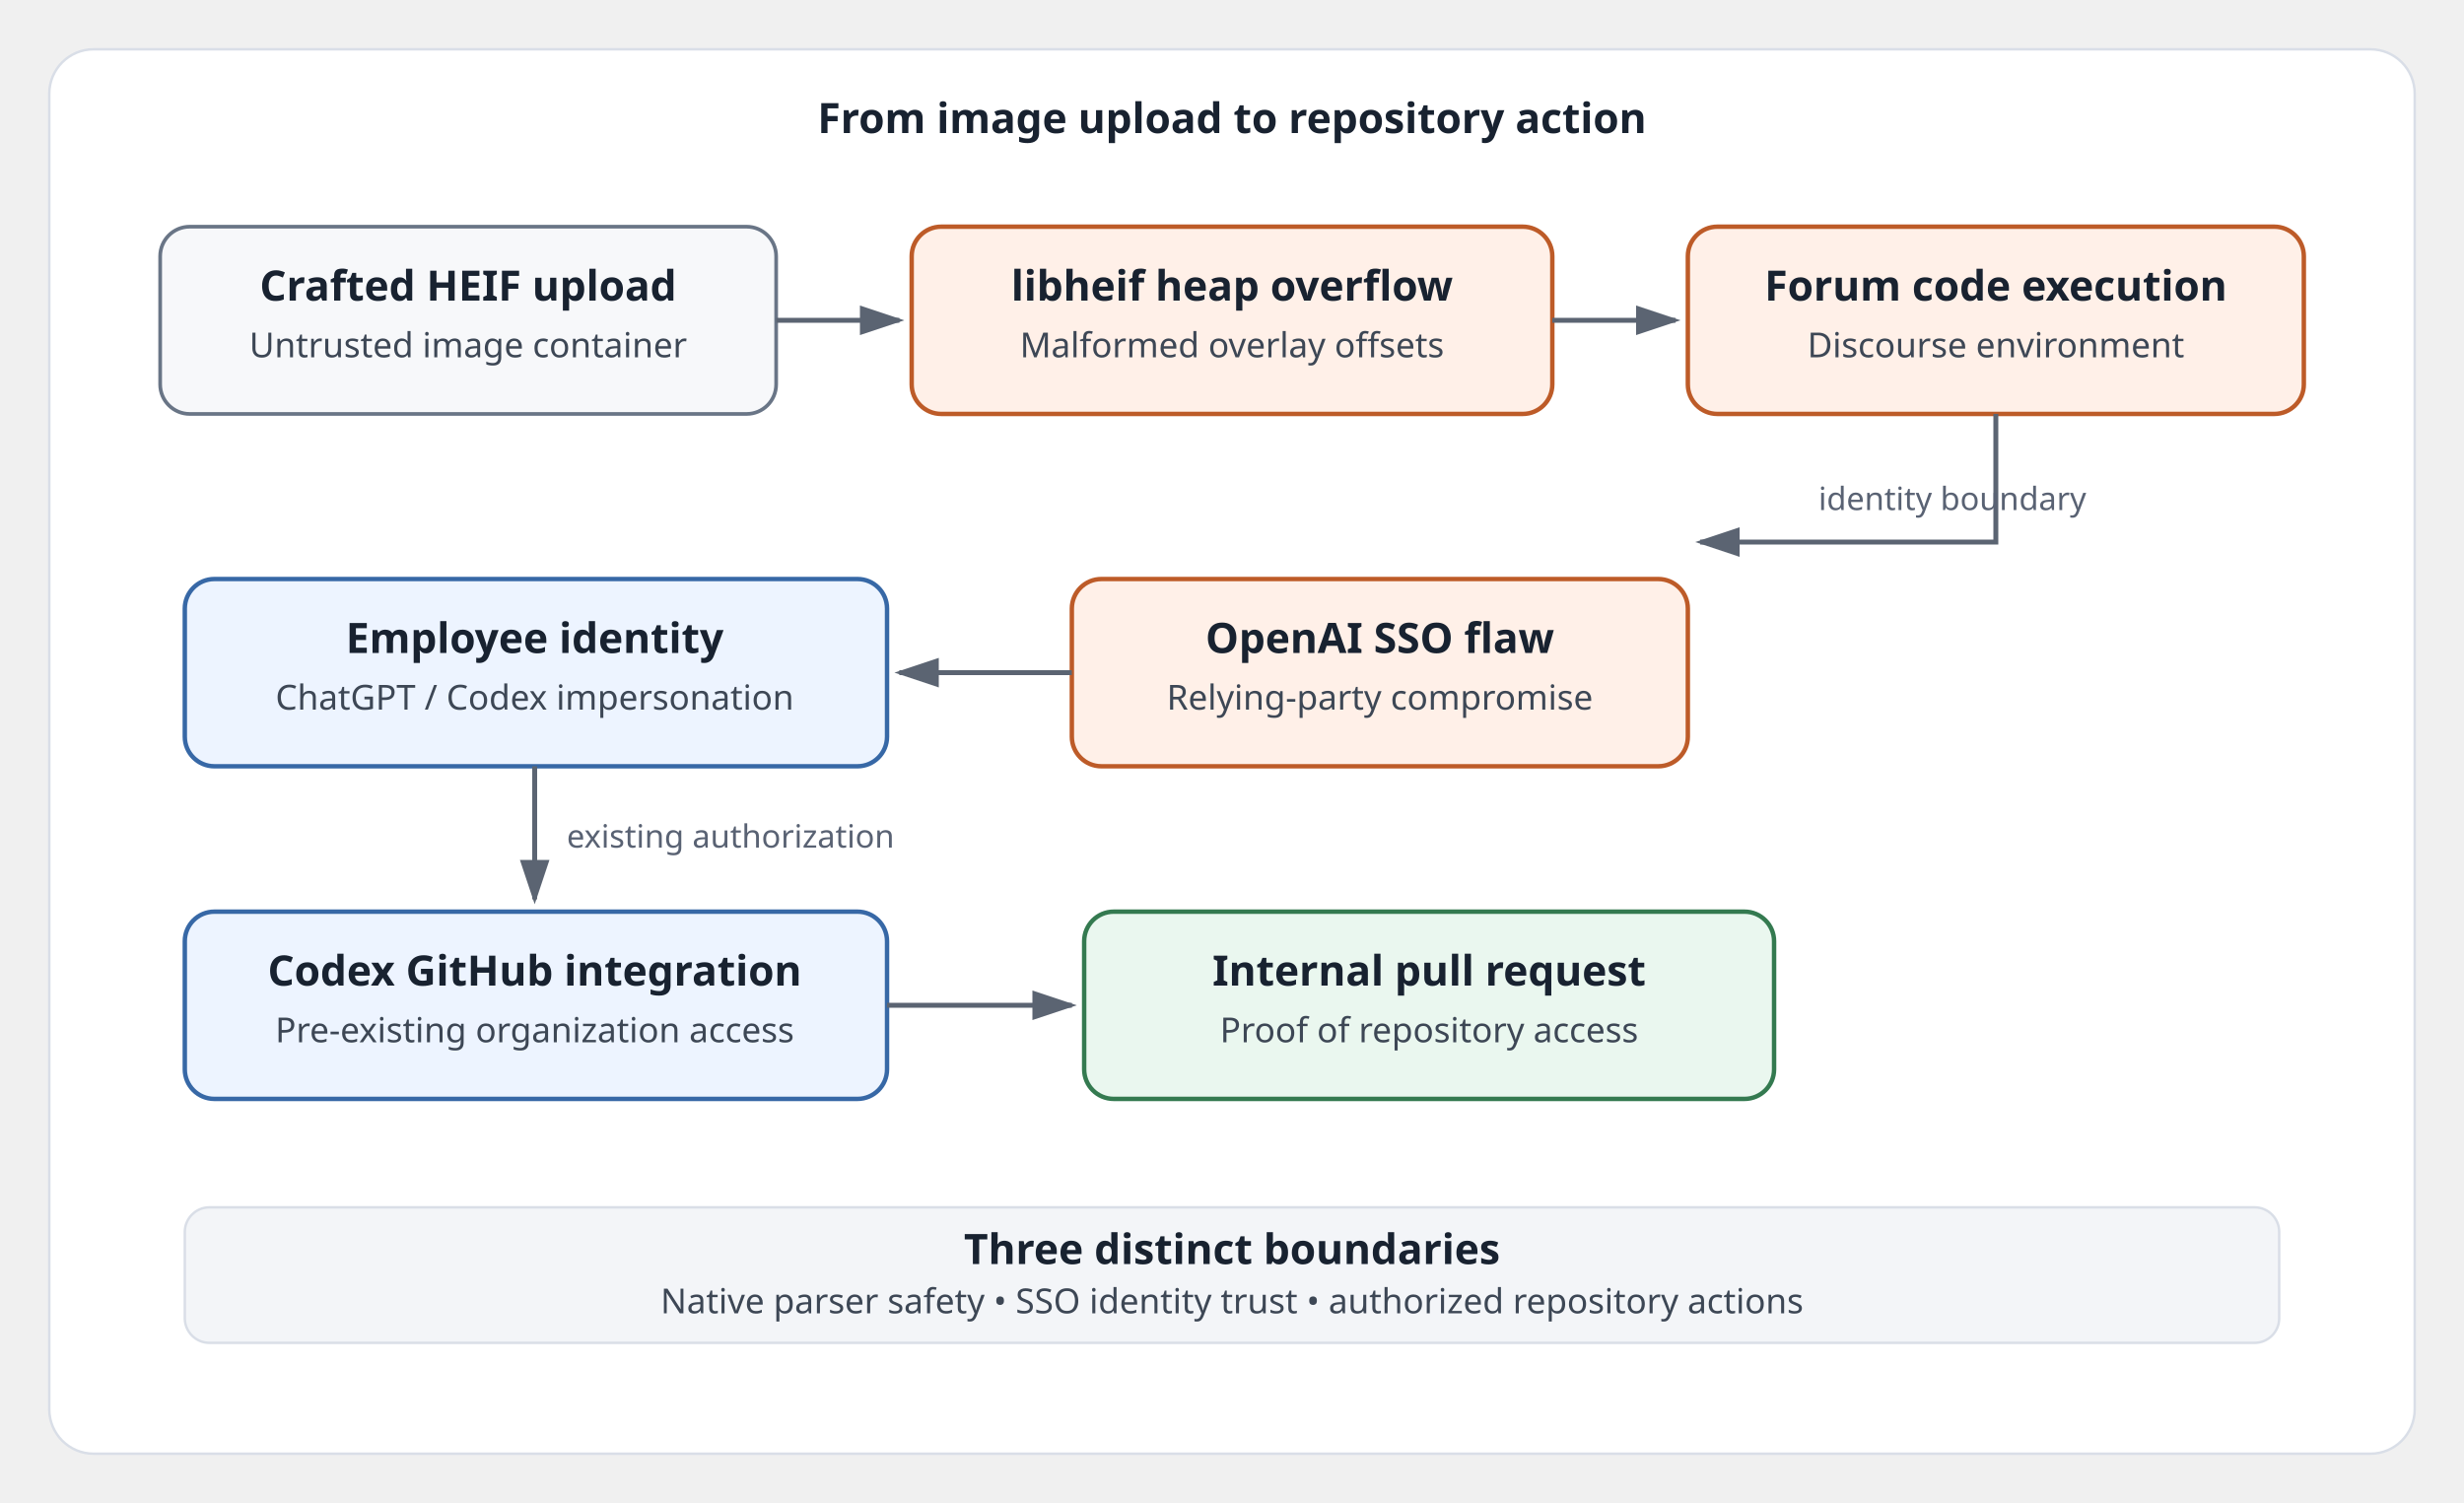
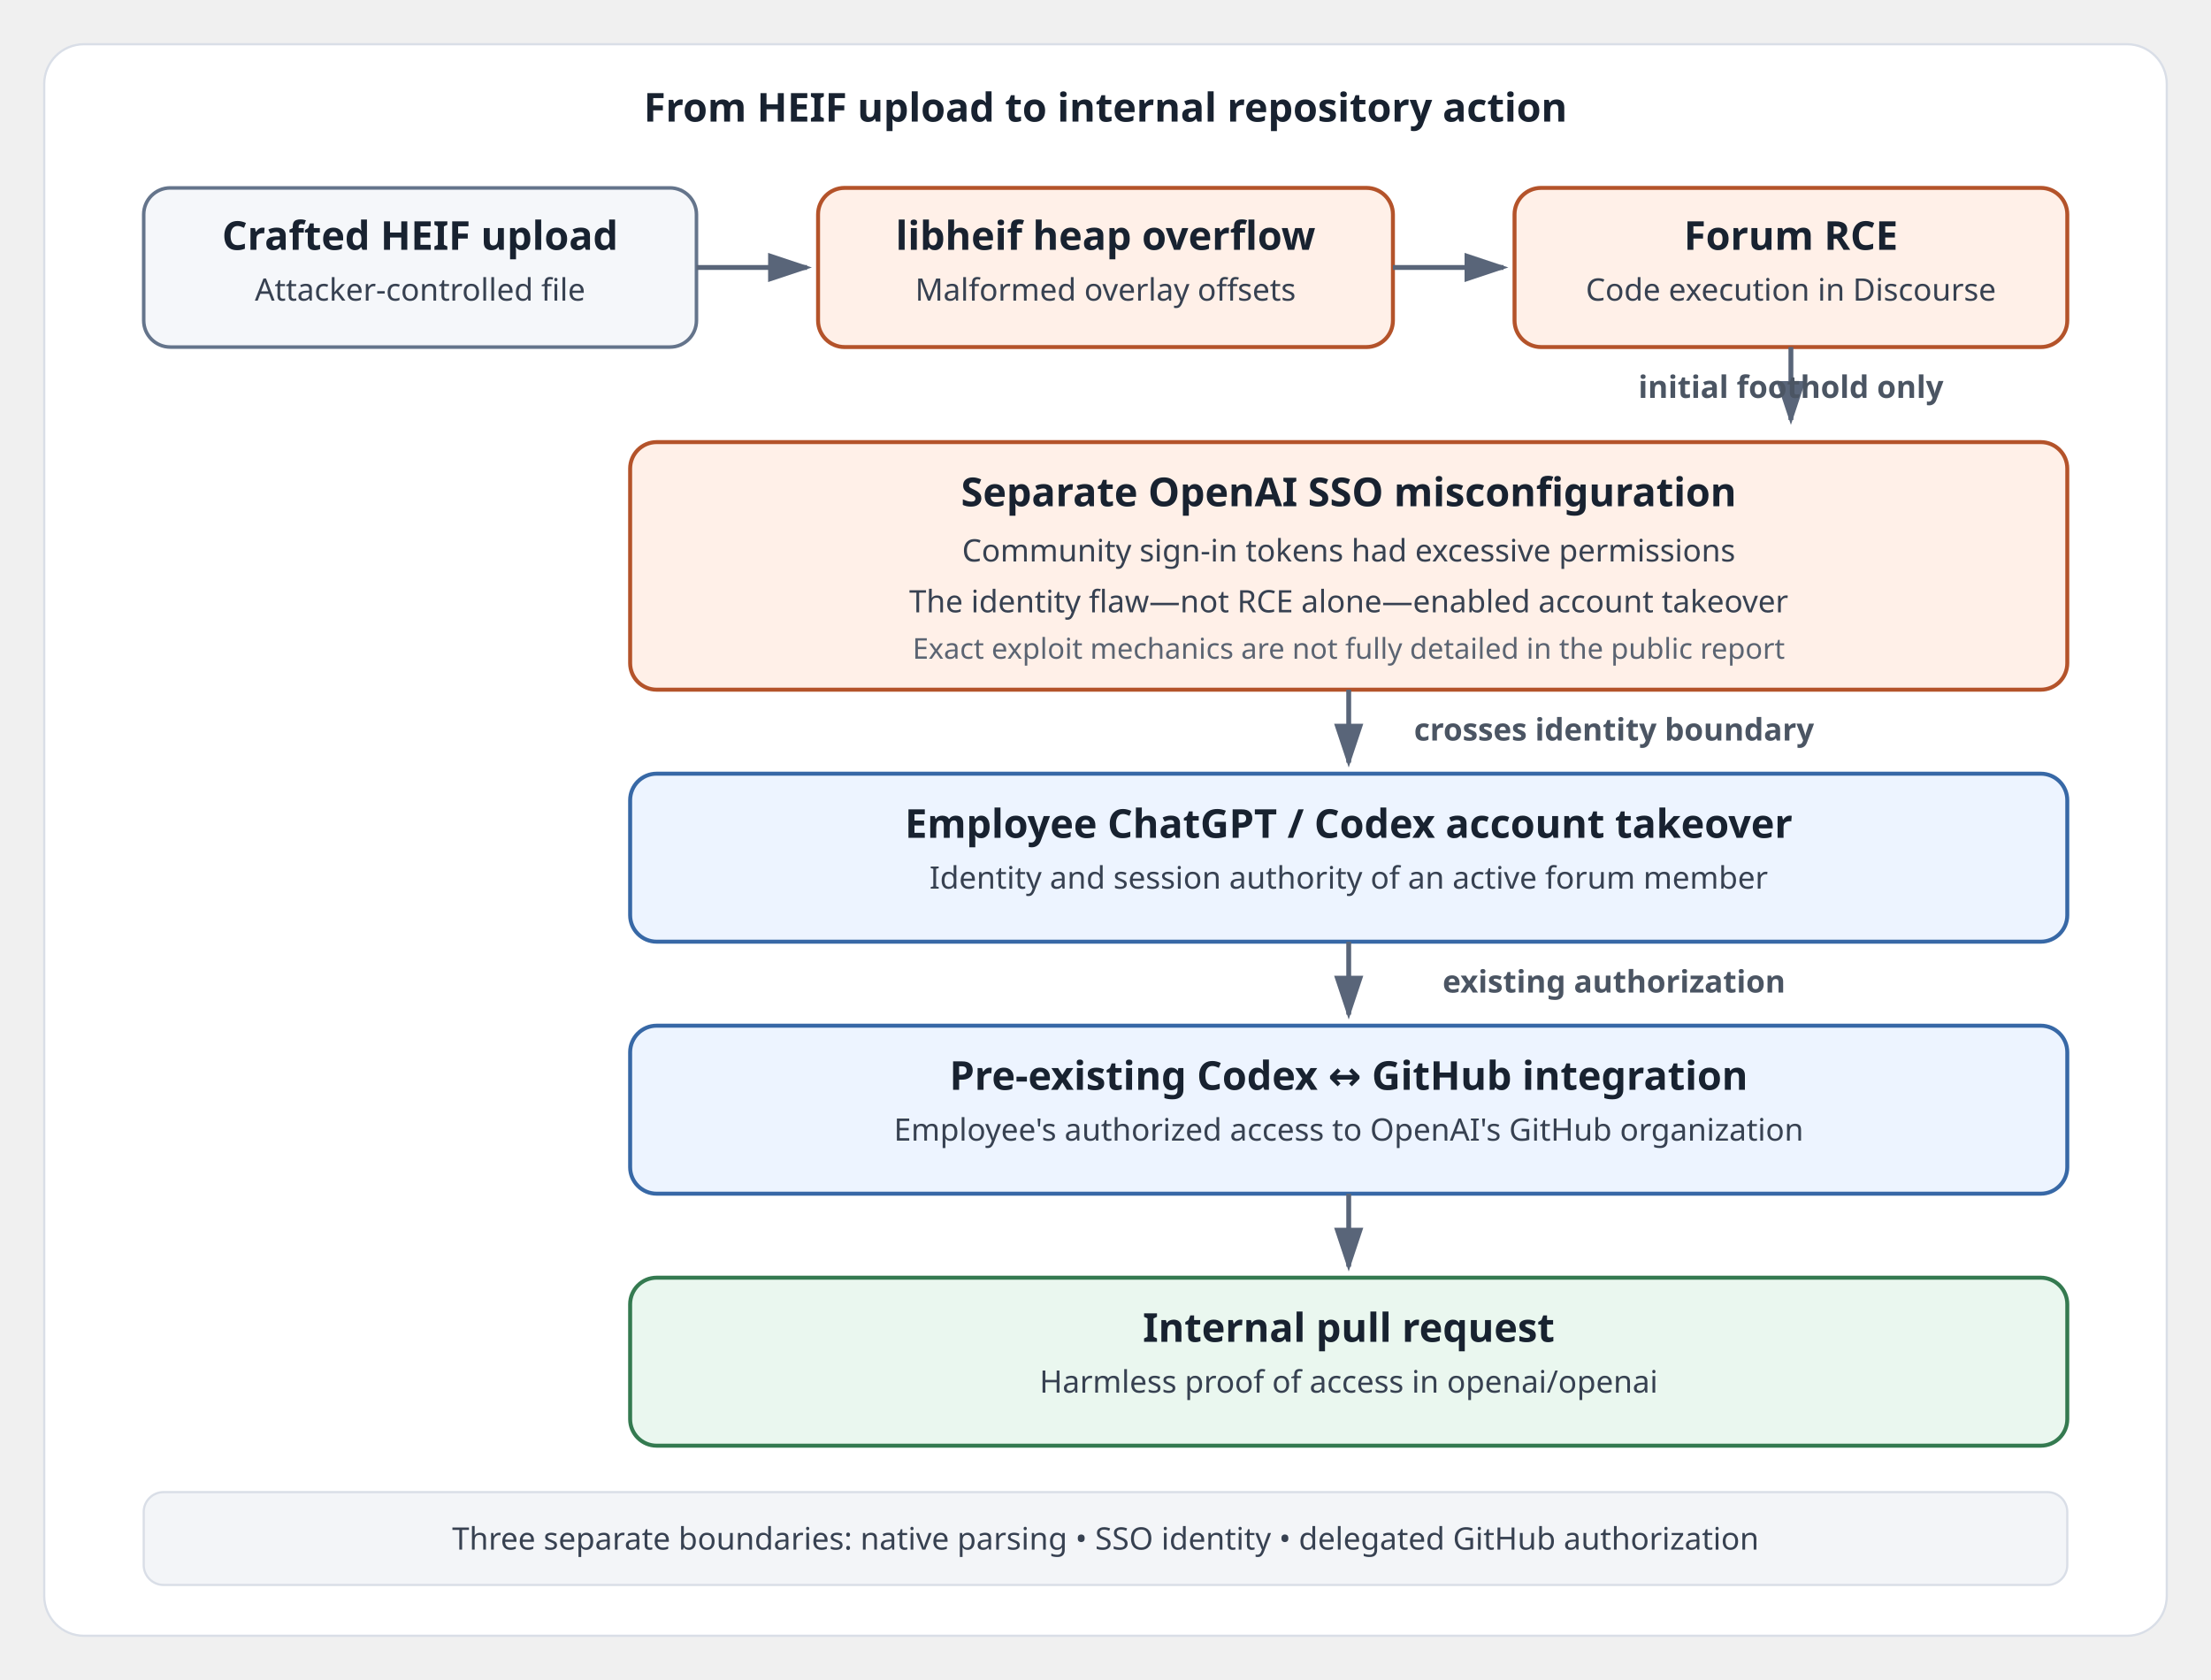
- <svg xmlns="http://www.w3.org/2000/svg" width="1000" height="610" viewBox="0 0 1000 610" role="img" aria-labelledby="title desc">
+ <svg xmlns="http://www.w3.org/2000/svg" width="1000" height="760" viewBox="0 0 1000 760" role="img" aria-labelledby="title desc">
  <defs>
    <marker id="arrow" markerWidth="10" markerHeight="10" refX="8" refY="3" orient="auto">
-       <path d="M0,0 L0,6 L9,3 z" fill="#5b6472" />
+       <path d="M0,0 L0,6 L9,3 z" fill="#596579" />
    </marker>
    <style>
-       .node { fill:#f7f8fa; stroke:#697586; stroke-width:1.5; }
-       .vuln { fill:#fff0e8; stroke:#bd5b28; stroke-width:1.8; }
+       .node { fill:#f5f7fa; stroke:#64748b; stroke-width:1.6; }
+       .vuln { fill:#fff0e8; stroke:#b4532a; stroke-width:1.8; }
      .auth { fill:#edf4ff; stroke:#3768a6; stroke-width:1.8; }
      .result { fill:#eaf7ef; stroke:#347a50; stroke-width:1.8; }
-       .heading { font: 600 17px system-ui, sans-serif; fill:#182230; text-anchor:middle; }
-       .detail { font: 14px system-ui, sans-serif; fill:#3d4755; text-anchor:middle; }
-       .edge { stroke:#5b6472; stroke-width:2; fill:none; marker-end:url(#arrow); }
-       .label { font: 13px system-ui, sans-serif; fill:#596273; }
+       .heading { font: 600 18px system-ui, sans-serif; fill:#182230; text-anchor:middle; }
+       .detail { font: 14px system-ui, sans-serif; fill:#374151; text-anchor:middle; }
+       .edge { stroke:#596579; stroke-width:2.2; fill:none; marker-end:url(#arrow); }
+       .label { font: 14px system-ui, sans-serif; font-weight:600; fill:#4b5563; text-anchor:middle; }
+       .sub { font: 13px system-ui, sans-serif; fill:#5b6472; text-anchor:middle; }
    </style>
  </defs>
-   <rect x="20" y="20" width="960" height="570" rx="18" fill="#ffffff" stroke="#d9dee7" />
-   <text x="500" y="54" class="heading" font-size="20">From image upload to repository action</text>
-   <rect x="65" y="92" width="250" height="76" rx="12" class="node" />
-   <text x="190" y="122" class="heading">Crafted HEIF upload</text>
-   <text x="190" y="145" class="detail">Untrusted image container</text>
-   <path d="M315 130 H365" class="edge" />
-   <rect x="370" y="92" width="260" height="76" rx="12" class="vuln" />
-   <text x="500" y="122" class="heading">libheif heap overflow</text>
-   <text x="500" y="145" class="detail">Malformed overlay offsets</text>
-   <path d="M630 130 H680" class="edge" />
-   <rect x="685" y="92" width="250" height="76" rx="12" class="vuln" />
-   <text x="810" y="122" class="heading">Forum code execution</text>
-   <text x="810" y="145" class="detail">Discourse environment</text>
-   <path d="M810 168 V220 H690" class="edge" />
-   <text x="738" y="207" class="label">identity boundary</text>
-   <rect x="435" y="235" width="250" height="76" rx="12" class="vuln" />
-   <text x="560" y="265" class="heading">OpenAI SSO flaw</text>
-   <text x="560" y="288" class="detail">Relying-party compromise</text>
-   <path d="M435 273 H365" class="edge" />
-   <rect x="75" y="235" width="285" height="76" rx="12" class="auth" />
-   <text x="217" y="265" class="heading">Employee identity</text>
-   <text x="217" y="288" class="detail">ChatGPT / Codex impersonation</text>
-   <path d="M217 311 V365" class="edge" />
-   <text x="230" y="344" class="label">existing authorization</text>
-   <rect x="75" y="370" width="285" height="76" rx="12" class="auth" />
-   <text x="217" y="400" class="heading">Codex GitHub integration</text>
-   <text x="217" y="423" class="detail">Pre-existing organization access</text>
-   <path d="M360 408 H435" class="edge" />
-   <rect x="440" y="370" width="280" height="76" rx="12" class="result" />
-   <text x="580" y="400" class="heading">Internal pull request</text>
-   <text x="580" y="423" class="detail">Proof of repository access</text>
-   <rect x="75" y="490" width="850" height="55" rx="10" fill="#f3f5f8" stroke="#d9dee7" />
-   <text x="500" y="513" class="heading">Three distinct boundaries</text>
-   <text x="500" y="533" class="detail">Native parser safety • SSO identity trust • authorized repository actions</text>
+   <rect x="20" y="20" width="960" height="720" rx="18" fill="#ffffff" stroke="#d9dee7" />
+   <text x="500" y="55" class="heading" font-size="21">From HEIF upload to internal repository action</text>
+   <rect x="65" y="85" width="250" height="72" rx="12" class="node" />
+   <text x="190" y="113" class="heading">Crafted HEIF upload</text>
+   <text x="190" y="136" class="detail">Attacker-controlled file</text>
+   <path d="M315 121 H365" class="edge" />
+   <rect x="370" y="85" width="260" height="72" rx="12" class="vuln" />
+   <text x="500" y="113" class="heading">libheif heap overflow</text>
+   <text x="500" y="136" class="detail">Malformed overlay offsets</text>
+   <path d="M630 121 H680" class="edge" />
+   <rect x="685" y="85" width="250" height="72" rx="12" class="vuln" />
+   <text x="810" y="113" class="heading">Forum RCE</text>
+   <text x="810" y="136" class="detail">Code execution in Discourse</text>
+   <path d="M810 157 V190" class="edge" />
+   <text x="810" y="180" class="label">initial foothold only</text>
+   <rect x="285" y="200" width="650" height="112" rx="12" class="vuln" />
+   <text x="610" y="229" class="heading">Separate OpenAI SSO misconfiguration</text>
+   <text x="610" y="254" class="detail">Community sign-in tokens had excessive permissions</text>
+   <text x="610" y="277" class="detail">The identity flaw—not RCE alone—enabled account takeover</text>
+   <text x="610" y="298" class="sub">Exact exploit mechanics are not fully detailed in the public report</text>
+   <path d="M610 312 V345" class="edge" />
+   <text x="730" y="335" class="label">crosses identity boundary</text>
+   <rect x="285" y="350" width="650" height="76" rx="12" class="auth" />
+   <text x="610" y="379" class="heading">Employee ChatGPT / Codex account takeover</text>
+   <text x="610" y="402" class="detail">Identity and session authority of an active forum member</text>
+   <path d="M610 426 V459" class="edge" />
+   <text x="730" y="449" class="label">existing authorization</text>
+   <rect x="285" y="464" width="650" height="76" rx="12" class="auth" />
+   <text x="610" y="493" class="heading">Pre-existing Codex ↔ GitHub integration</text>
+   <text x="610" y="516" class="detail">Employee's authorized access to OpenAI's GitHub organization</text>
+   <path d="M610 540 V573" class="edge" />
+   <rect x="285" y="578" width="650" height="76" rx="12" class="result" />
+   <text x="610" y="607" class="heading">Internal pull request</text>
+   <text x="610" y="630" class="detail">Harmless proof of access in openai/openai</text>
+   <rect x="65" y="675" width="870" height="42" rx="9" fill="#f3f5f8" stroke="#d9dee7" />
+   <text x="500" y="701" class="detail">Three separate boundaries: native parsing • SSO identity • delegated GitHub authorization</text>
</svg>
